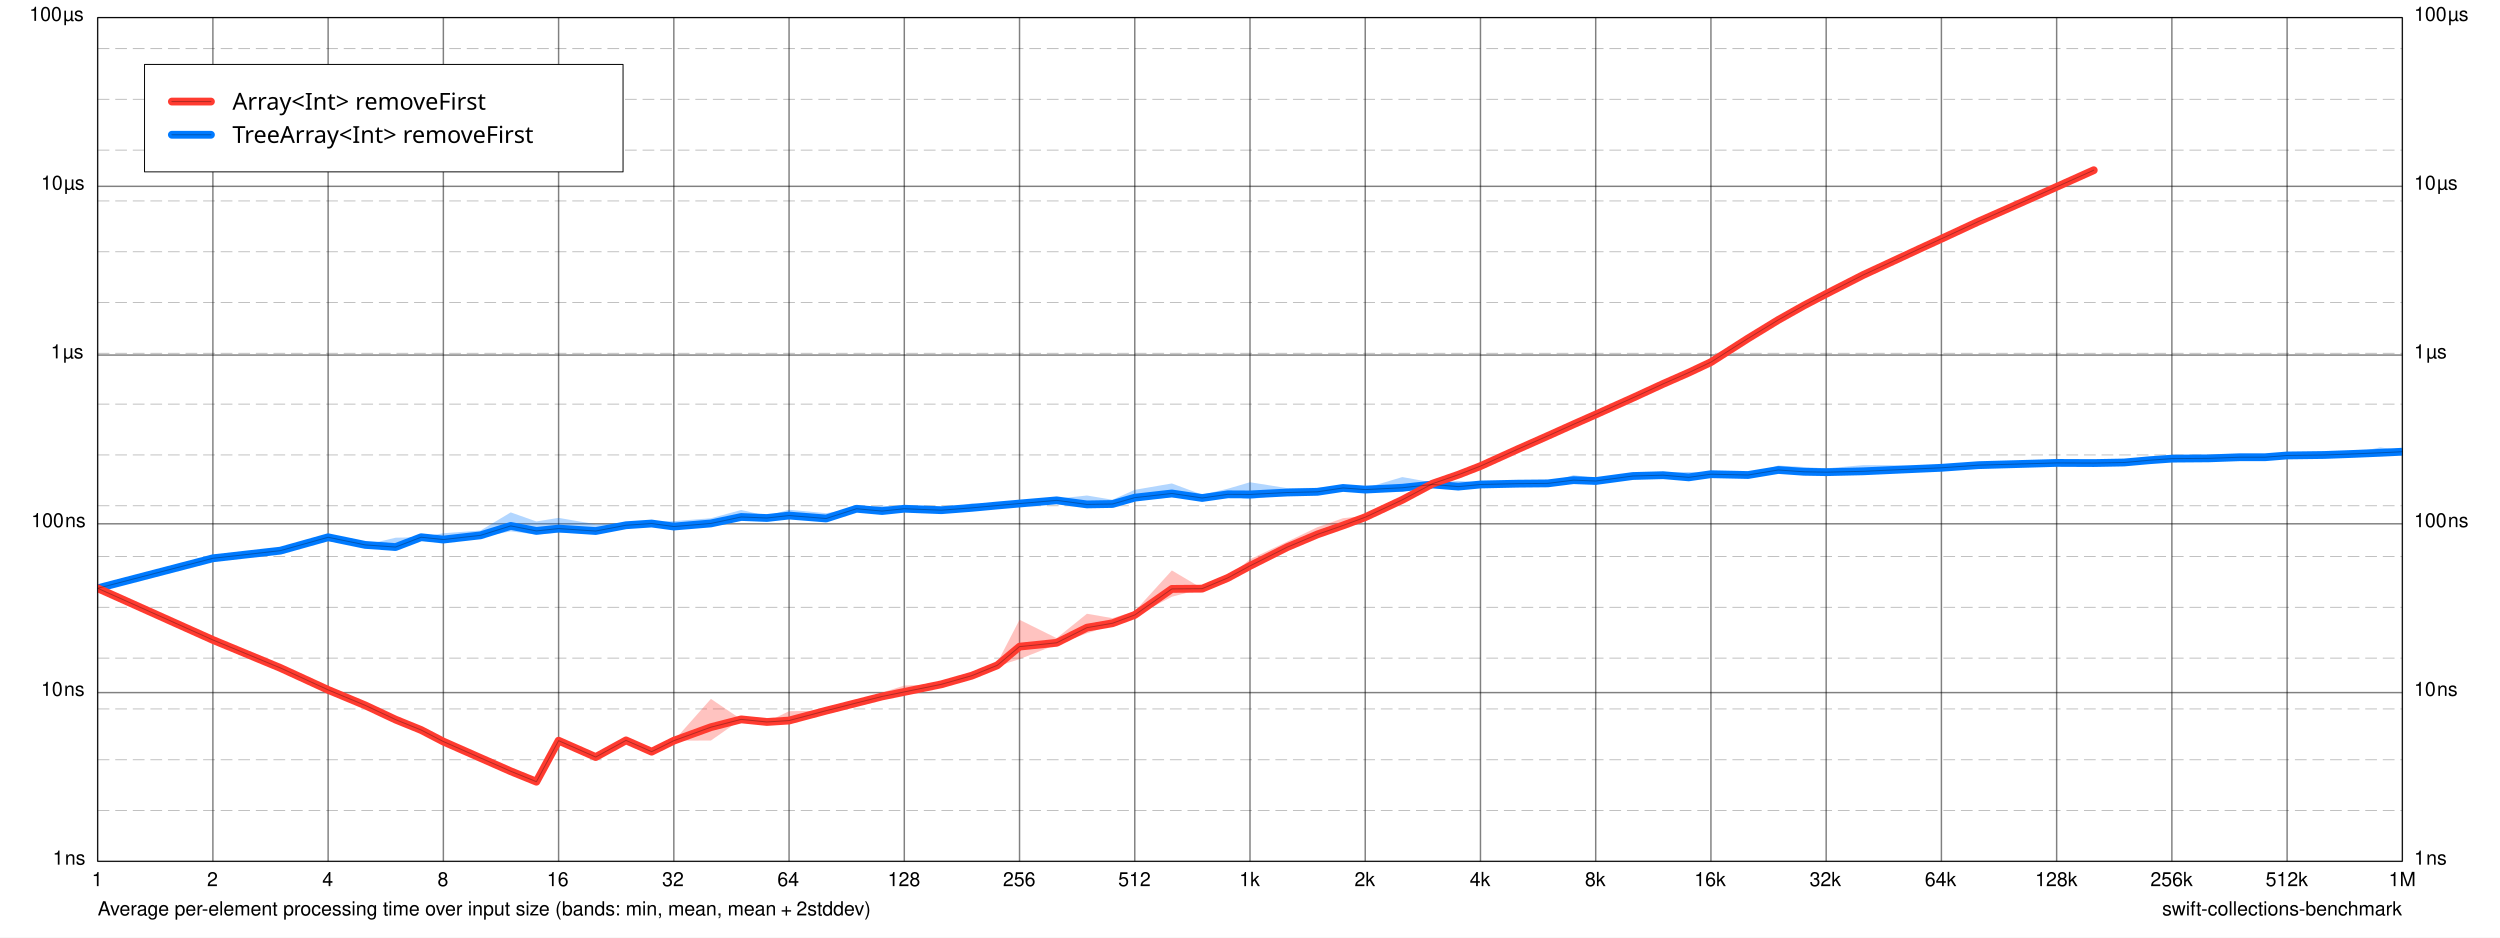
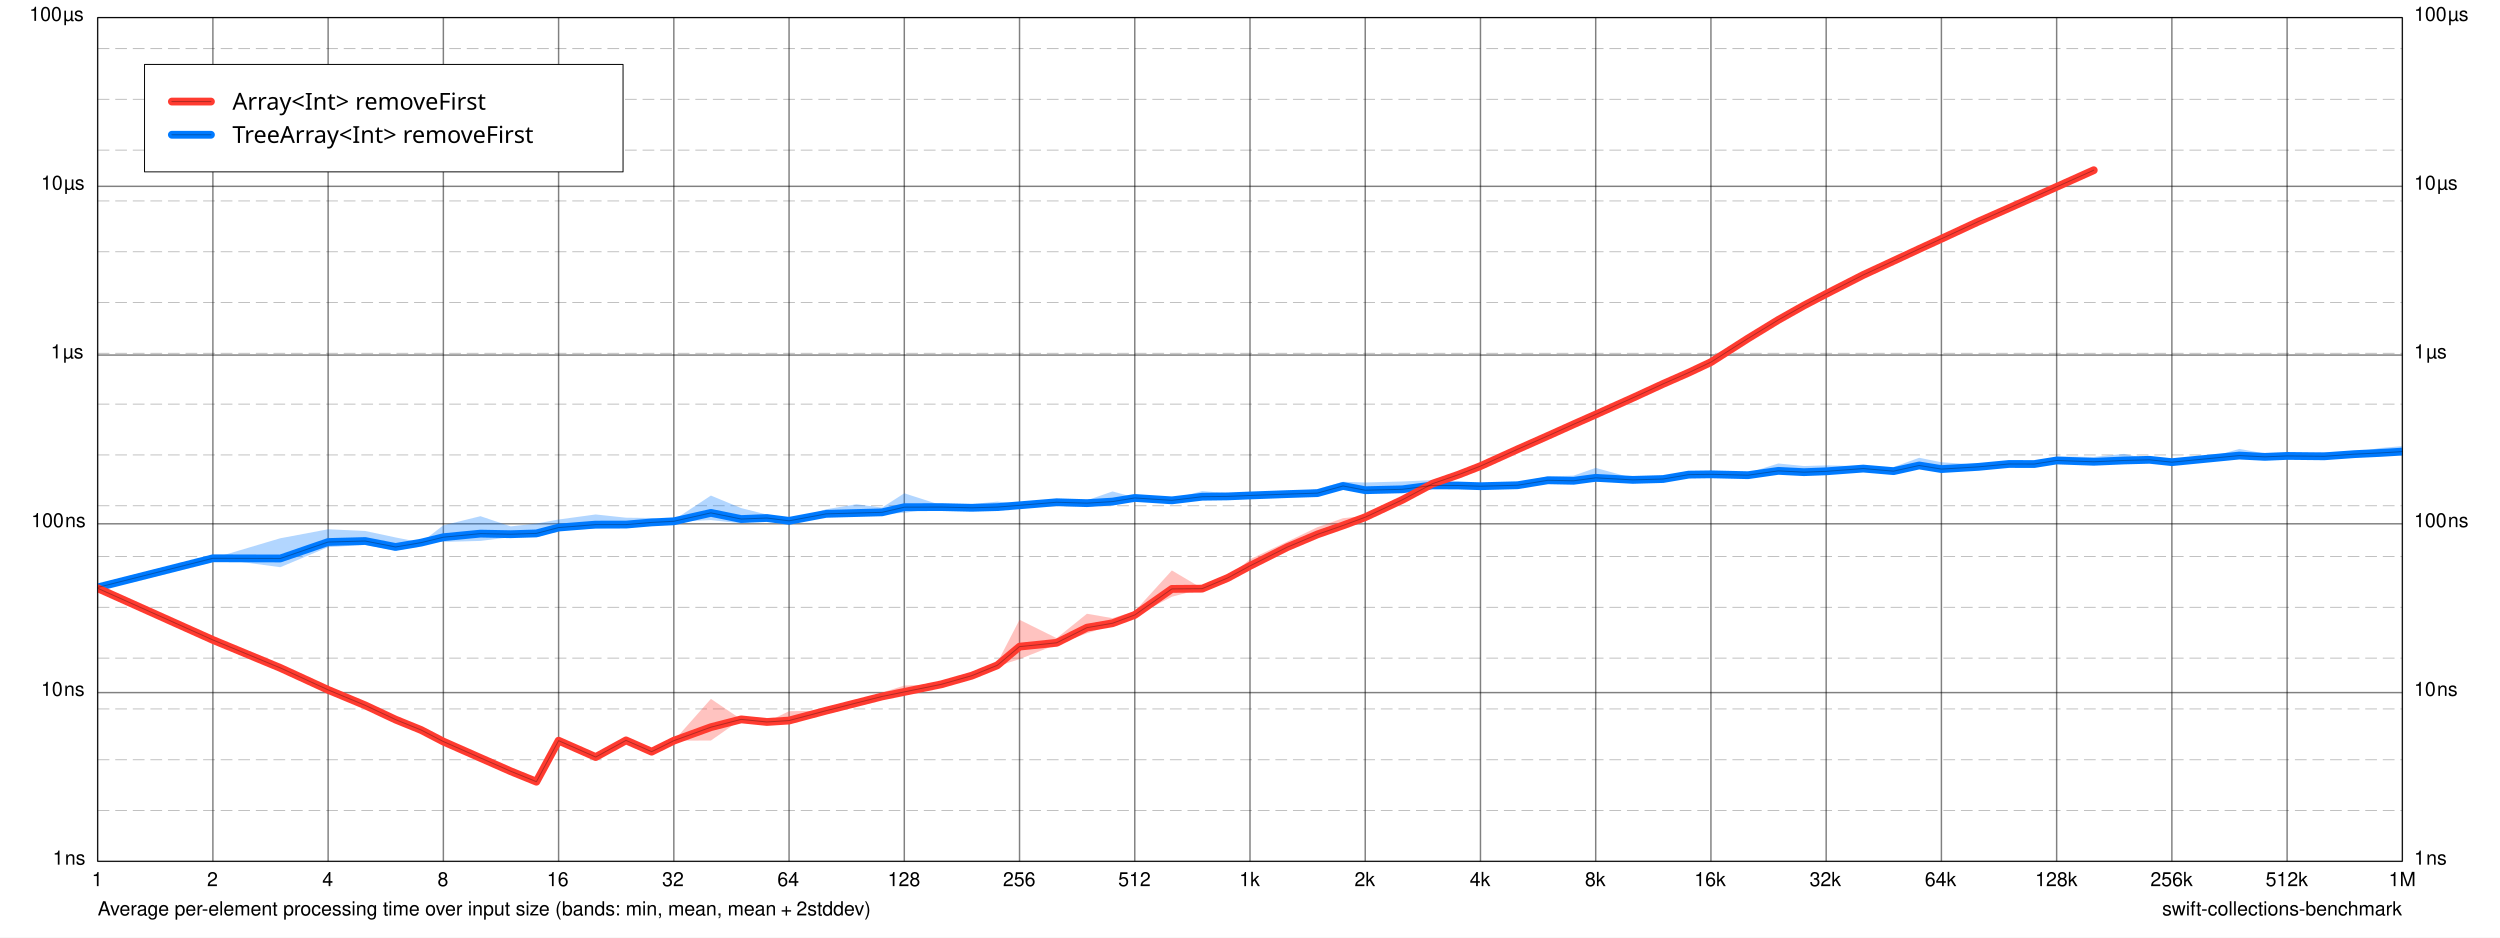
<svg xmlns="http://www.w3.org/2000/svg" xmlns:xlink="http://www.w3.org/1999/xlink" width="1280.0px" height="480.0px" viewBox="0.0 0.0 1280.0 480.0" version="1.1">
  <path d="M 0 0 L 0 480 L 1280 480 L 1280 0 z" fill="#FFFFFF" fill-opacity="1.0" stroke="none" />
  <text x="50" y="468.7" font-family="Helvetica" font-size="10" font-weight="normal" font-style="normal" fill="#000000" fill-opacity="1">Average per-element processing time over input size (bands: min, mean, mean + 2stddev)</text>
  <a xlink:href="https://github.com/apple/swift-collections-benchmark">
    <text x="1107" y="468.7" font-family="Helvetica" font-size="10" font-weight="normal" font-style="normal" fill="#000000" fill-opacity="1">swift-collections-benchmark</text>
  </a>
  <path d="M 50 9 L 50 441" fill="none" stroke-width="0.75" stroke="#000000" stroke-opacity="0.498" stroke-linecap="butt" stroke-linejoin="round" />
  <text x="47" y="453.7" font-family="Helvetica" font-size="10" font-weight="normal" font-style="normal" fill="#000000" fill-opacity="1">1</text>
  <path d="M 109 9 L 109 441" fill="none" stroke-width="0.75" stroke="#000000" stroke-opacity="0.498" stroke-linecap="butt" stroke-linejoin="round" />
  <text x="106" y="453.7" font-family="Helvetica" font-size="10" font-weight="normal" font-style="normal" fill="#000000" fill-opacity="1">2</text>
  <path d="M 168 9 L 168 441" fill="none" stroke-width="0.75" stroke="#000000" stroke-opacity="0.498" stroke-linecap="butt" stroke-linejoin="round" />
  <text x="165" y="453.7" font-family="Helvetica" font-size="10" font-weight="normal" font-style="normal" fill="#000000" fill-opacity="1">4</text>
  <path d="M 227 9 L 227 441" fill="none" stroke-width="0.75" stroke="#000000" stroke-opacity="0.498" stroke-linecap="butt" stroke-linejoin="round" />
  <text x="224" y="453.7" font-family="Helvetica" font-size="10" font-weight="normal" font-style="normal" fill="#000000" fill-opacity="1">8</text>
  <path d="M 286 9 L 286 441" fill="none" stroke-width="0.75" stroke="#000000" stroke-opacity="0.498" stroke-linecap="butt" stroke-linejoin="round" />
  <text x="280" y="453.7" font-family="Helvetica" font-size="10" font-weight="normal" font-style="normal" fill="#000000" fill-opacity="1">16</text>
  <path d="M 345 9 L 345 441" fill="none" stroke-width="0.75" stroke="#000000" stroke-opacity="0.498" stroke-linecap="butt" stroke-linejoin="round" />
  <text x="339" y="453.7" font-family="Helvetica" font-size="10" font-weight="normal" font-style="normal" fill="#000000" fill-opacity="1">32</text>
  <path d="M 404 9 L 404 441" fill="none" stroke-width="0.75" stroke="#000000" stroke-opacity="0.498" stroke-linecap="butt" stroke-linejoin="round" />
  <text x="398" y="453.7" font-family="Helvetica" font-size="10" font-weight="normal" font-style="normal" fill="#000000" fill-opacity="1">64</text>
  <path d="M 463 9 L 463 441" fill="none" stroke-width="0.75" stroke="#000000" stroke-opacity="0.498" stroke-linecap="butt" stroke-linejoin="round" />
  <text x="454.5" y="453.7" font-family="Helvetica" font-size="10" font-weight="normal" font-style="normal" fill="#000000" fill-opacity="1">128</text>
  <path d="M 522 9 L 522 441" fill="none" stroke-width="0.75" stroke="#000000" stroke-opacity="0.498" stroke-linecap="butt" stroke-linejoin="round" />
  <text x="513.5" y="453.7" font-family="Helvetica" font-size="10" font-weight="normal" font-style="normal" fill="#000000" fill-opacity="1">256</text>
  <path d="M 581 9 L 581 441" fill="none" stroke-width="0.75" stroke="#000000" stroke-opacity="0.498" stroke-linecap="butt" stroke-linejoin="round" />
  <text x="572.5" y="453.7" font-family="Helvetica" font-size="10" font-weight="normal" font-style="normal" fill="#000000" fill-opacity="1">512</text>
  <path d="M 640 9 L 640 441" fill="none" stroke-width="0.75" stroke="#000000" stroke-opacity="0.498" stroke-linecap="butt" stroke-linejoin="round" />
  <text x="634.5" y="453.7" font-family="Helvetica" font-size="10" font-weight="normal" font-style="normal" fill="#000000" fill-opacity="1">1k</text>
  <path d="M 699 9 L 699 441" fill="none" stroke-width="0.75" stroke="#000000" stroke-opacity="0.498" stroke-linecap="butt" stroke-linejoin="round" />
  <text x="693.5" y="453.7" font-family="Helvetica" font-size="10" font-weight="normal" font-style="normal" fill="#000000" fill-opacity="1">2k</text>
  <path d="M 758 9 L 758 441" fill="none" stroke-width="0.75" stroke="#000000" stroke-opacity="0.498" stroke-linecap="butt" stroke-linejoin="round" />
  <text x="752.5" y="453.7" font-family="Helvetica" font-size="10" font-weight="normal" font-style="normal" fill="#000000" fill-opacity="1">4k</text>
  <path d="M 817 9 L 817 441" fill="none" stroke-width="0.75" stroke="#000000" stroke-opacity="0.498" stroke-linecap="butt" stroke-linejoin="round" />
  <text x="811.5" y="453.7" font-family="Helvetica" font-size="10" font-weight="normal" font-style="normal" fill="#000000" fill-opacity="1">8k</text>
  <path d="M 876 9 L 876 441" fill="none" stroke-width="0.75" stroke="#000000" stroke-opacity="0.498" stroke-linecap="butt" stroke-linejoin="round" />
  <text x="867.5" y="453.7" font-family="Helvetica" font-size="10" font-weight="normal" font-style="normal" fill="#000000" fill-opacity="1">16k</text>
  <path d="M 935 9 L 935 441" fill="none" stroke-width="0.75" stroke="#000000" stroke-opacity="0.498" stroke-linecap="butt" stroke-linejoin="round" />
  <text x="926.5" y="453.7" font-family="Helvetica" font-size="10" font-weight="normal" font-style="normal" fill="#000000" fill-opacity="1">32k</text>
  <path d="M 994 9 L 994 441" fill="none" stroke-width="0.75" stroke="#000000" stroke-opacity="0.498" stroke-linecap="butt" stroke-linejoin="round" />
  <text x="985.5" y="453.7" font-family="Helvetica" font-size="10" font-weight="normal" font-style="normal" fill="#000000" fill-opacity="1">64k</text>
  <path d="M 1053 9 L 1053 441" fill="none" stroke-width="0.75" stroke="#000000" stroke-opacity="0.498" stroke-linecap="butt" stroke-linejoin="round" />
  <text x="1042" y="453.7" font-family="Helvetica" font-size="10" font-weight="normal" font-style="normal" fill="#000000" fill-opacity="1">128k</text>
  <path d="M 1112 9 L 1112 441" fill="none" stroke-width="0.75" stroke="#000000" stroke-opacity="0.498" stroke-linecap="butt" stroke-linejoin="round" />
  <text x="1101" y="453.7" font-family="Helvetica" font-size="10" font-weight="normal" font-style="normal" fill="#000000" fill-opacity="1">256k</text>
  <path d="M 1171 9 L 1171 441" fill="none" stroke-width="0.75" stroke="#000000" stroke-opacity="0.498" stroke-linecap="butt" stroke-linejoin="round" />
  <text x="1160" y="453.7" font-family="Helvetica" font-size="10" font-weight="normal" font-style="normal" fill="#000000" fill-opacity="1">512k</text>
  <path d="M 1230 9 L 1230 441" fill="none" stroke-width="0.75" stroke="#000000" stroke-opacity="0.498" stroke-linecap="butt" stroke-linejoin="round" />
  <text x="1223" y="453.7" font-family="Helvetica" font-size="10" font-weight="normal" font-style="normal" fill="#000000" fill-opacity="1">1M</text>
  <path d="M 50 441 L 1230 441" fill="none" stroke-width="0.75" stroke="#000000" stroke-opacity="0.498" stroke-linecap="butt" stroke-linejoin="round" />
  <text x="27" y="442.7" font-family="Helvetica" font-size="10" font-weight="normal" font-style="normal" fill="#000000" fill-opacity="1">1 ns</text>
  <text x="1236" y="442.7" font-family="Helvetica" font-size="10" font-weight="normal" font-style="normal" fill="#000000" fill-opacity="1">1 ns</text>
  <path d="M 50 354.6 L 1230 354.6" fill="none" stroke-width="0.75" stroke="#000000" stroke-opacity="0.498" stroke-linecap="butt" stroke-linejoin="round" />
  <text x="21" y="356.3" font-family="Helvetica" font-size="10" font-weight="normal" font-style="normal" fill="#000000" fill-opacity="1">10 ns</text>
  <text x="1236" y="356.3" font-family="Helvetica" font-size="10" font-weight="normal" font-style="normal" fill="#000000" fill-opacity="1">10 ns</text>
  <path d="M 50 268.2 L 1230 268.2" fill="none" stroke-width="0.75" stroke="#000000" stroke-opacity="0.498" stroke-linecap="butt" stroke-linejoin="round" />
  <text x="16" y="269.9" font-family="Helvetica" font-size="10" font-weight="normal" font-style="normal" fill="#000000" fill-opacity="1">100 ns</text>
  <text x="1236" y="269.9" font-family="Helvetica" font-size="10" font-weight="normal" font-style="normal" fill="#000000" fill-opacity="1">100 ns</text>
  <path d="M 50 181.8 L 1230 181.8" fill="none" stroke-width="0.75" stroke="#000000" stroke-opacity="0.498" stroke-linecap="butt" stroke-linejoin="round" />
  <text x="26" y="183.5" font-family="Helvetica" font-size="10" font-weight="normal" font-style="normal" fill="#000000" fill-opacity="1">1 µs</text>
  <text x="1236" y="183.5" font-family="Helvetica" font-size="10" font-weight="normal" font-style="normal" fill="#000000" fill-opacity="1">1 µs</text>
  <path d="M 50 95.4 L 1230 95.4" fill="none" stroke-width="0.75" stroke="#000000" stroke-opacity="0.498" stroke-linecap="butt" stroke-linejoin="round" />
  <text x="21" y="97.1" font-family="Helvetica" font-size="10" font-weight="normal" font-style="normal" fill="#000000" fill-opacity="1">10 µs</text>
  <text x="1236" y="97.1" font-family="Helvetica" font-size="10" font-weight="normal" font-style="normal" fill="#000000" fill-opacity="1">10 µs</text>
  <path d="M 50 9 L 1230 9" fill="none" stroke-width="0.75" stroke="#000000" stroke-opacity="0.498" stroke-linecap="butt" stroke-linejoin="round" />
  <text x="15" y="10.7" font-family="Helvetica" font-size="10" font-weight="normal" font-style="normal" fill="#000000" fill-opacity="1">100 µs</text>
  <text x="1236" y="10.7" font-family="Helvetica" font-size="10" font-weight="normal" font-style="normal" fill="#000000" fill-opacity="1">100 µs</text>
  <path d="M 50 414.99 L 1230 414.99" fill="none" stroke-width="0.5" stroke="#000000" stroke-opacity="0.259" stroke-linecap="butt" stroke-linejoin="round" stroke-dasharray="6 3" stroke-dashoffset="0" />
  <path d="M 50 388.98 L 1230 388.98" fill="none" stroke-width="0.5" stroke="#000000" stroke-opacity="0.259" stroke-linecap="butt" stroke-linejoin="round" stroke-dasharray="6 3" stroke-dashoffset="0" />
  <path d="M 50 362.97 L 1230 362.97" fill="none" stroke-width="0.5" stroke="#000000" stroke-opacity="0.259" stroke-linecap="butt" stroke-linejoin="round" stroke-dasharray="6 3" stroke-dashoffset="0" />
  <path d="M 50 336.96 L 1230 336.96" fill="none" stroke-width="0.5" stroke="#000000" stroke-opacity="0.259" stroke-linecap="butt" stroke-linejoin="round" stroke-dasharray="6 3" stroke-dashoffset="0" />
  <path d="M 50 310.96 L 1230 310.96" fill="none" stroke-width="0.5" stroke="#000000" stroke-opacity="0.259" stroke-linecap="butt" stroke-linejoin="round" stroke-dasharray="6 3" stroke-dashoffset="0" />
  <path d="M 50 284.95 L 1230 284.95" fill="none" stroke-width="0.5" stroke="#000000" stroke-opacity="0.259" stroke-linecap="butt" stroke-linejoin="round" stroke-dasharray="6 3" stroke-dashoffset="0" />
  <path d="M 50 258.94 L 1230 258.94" fill="none" stroke-width="0.5" stroke="#000000" stroke-opacity="0.259" stroke-linecap="butt" stroke-linejoin="round" stroke-dasharray="6 3" stroke-dashoffset="0" />
  <path d="M 50 232.93 L 1230 232.93" fill="none" stroke-width="0.5" stroke="#000000" stroke-opacity="0.259" stroke-linecap="butt" stroke-linejoin="round" stroke-dasharray="6 3" stroke-dashoffset="0" />
  <path d="M 50 206.92 L 1230 206.92" fill="none" stroke-width="0.5" stroke="#000000" stroke-opacity="0.259" stroke-linecap="butt" stroke-linejoin="round" stroke-dasharray="6 3" stroke-dashoffset="0" />
  <path d="M 50 180.91 L 1230 180.91" fill="none" stroke-width="0.5" stroke="#000000" stroke-opacity="0.259" stroke-linecap="butt" stroke-linejoin="round" stroke-dasharray="6 3" stroke-dashoffset="0" />
  <path d="M 50 154.9 L 1230 154.9" fill="none" stroke-width="0.5" stroke="#000000" stroke-opacity="0.259" stroke-linecap="butt" stroke-linejoin="round" stroke-dasharray="6 3" stroke-dashoffset="0" />
  <path d="M 50 128.89 L 1230 128.89" fill="none" stroke-width="0.5" stroke="#000000" stroke-opacity="0.259" stroke-linecap="butt" stroke-linejoin="round" stroke-dasharray="6 3" stroke-dashoffset="0" />
  <path d="M 50 102.88 L 1230 102.88" fill="none" stroke-width="0.5" stroke="#000000" stroke-opacity="0.259" stroke-linecap="butt" stroke-linejoin="round" stroke-dasharray="6 3" stroke-dashoffset="0" />
  <path d="M 50 76.874 L 1230 76.874" fill="none" stroke-width="0.5" stroke="#000000" stroke-opacity="0.259" stroke-linecap="butt" stroke-linejoin="round" stroke-dasharray="6 3" stroke-dashoffset="0" />
  <path d="M 50 50.865 L 1230 50.865" fill="none" stroke-width="0.5" stroke="#000000" stroke-opacity="0.259" stroke-linecap="butt" stroke-linejoin="round" stroke-dasharray="6 3" stroke-dashoffset="0" />
  <path d="M 50 24.856 L 1230 24.856" fill="none" stroke-width="0.5" stroke="#000000" stroke-opacity="0.259" stroke-linecap="butt" stroke-linejoin="round" stroke-dasharray="6 3" stroke-dashoffset="0" />
  <path d="M 74 33 L 74 88 L 319 88 L 319 33 z" fill="#FFFFFF" fill-opacity="1.0" stroke="none" />
  <clipPath id="clip-0">
    <path d="M 50 9 L 50 441 L 1230 441 L 1230 9 z" />
  </clipPath>
  <g clip-path="url(#clip-0)">
-     <path d="M 50 299.94L 109 285.84L 143.51 281.94L 168 275.08L 186.99 278.99L 202.51 275.31L 215.63 275.06L 227 273.02L 245.99 271.64L 261.51 262.34L 274.63 266.98L 286 265.15L 304.99 268.4L 320.51 267.99L 333.63 267.26L 345 266.82L 363.99 265.35L 379.51 261.1L 392.63 264.14L 404 260.99L 422.99 262.75L 438.51 260.11L 451.63 258.78L 463 260.33L 481.99 261.1L 497.51 257.69L 510.63 258.58L 522 257.48L 540.99 255.39L 556.51 253.69L 569.63 255.88L 581 250.8L 599.99 247.52L 615.51 253.29L 628.63 250.23L 640 246.91L 658.99 249.92L 674.51 249.77L 687.63 248.72L 699 249.92L 717.99 244.26L 733.51 247.04L 746.63 246.21L 758 247.05L 776.99 247.26L 792.51 247.25L 805.63 243.28L 817 244.72L 835.99 243.28L 851.51 242.04L 864.63 241.65L 876 242.16L 894.99 242.94L 910.51 238.36L 923.63 239.13L 935 239.81L 953.99 238.14L 969.51 238.2L 982.63 238.5L 994 238.44L 1013 237.67L 1028.5 236.29L 1041.6 236.07L 1053 236.55L 1072 236.78L 1087.5 236.34L 1100.6 234.6L 1112 234.67L 1131 233.52L 1146.5 232.64L 1159.6 232.85L 1171 231.96L 1190 232.6L 1205.5 231.75L 1218.6 229.07L 1230 230.56L 1230 231.54L 1218.6 232.86L 1205.5 232.61L 1190 233.08L 1171 233.65L 1159.6 234.57L 1146.5 234.64L 1131 235.09L 1112 234.88L 1100.6 236L 1087.5 236.96L 1072 237.2L 1053 237.18L 1041.6 237.81L 1028.5 238.24L 1013 238.33L 994 239.9L 982.63 240.56L 969.51 241.49L 953.99 242.49L 935 242.46L 923.63 242.45L 910.51 241.47L 894.99 243.31L 876 243.01L 864.63 245.43L 851.51 243.74L 835.99 243.88L 817 246.85L 805.63 246.78L 792.51 247.57L 776.99 247.78L 758 248.42L 746.63 250.25L 733.51 248.43L 717.99 251.87L 699 250.94L 687.63 250.23L 674.51 252.56L 658.99 253L 640 255.64L 628.63 254.15L 615.51 255.58L 599.99 254.65L 581 256.33L 569.63 258.84L 556.51 260.02L 540.99 256.46L 522 257.92L 510.63 258.89L 497.51 260.88L 481.99 261.26L 463 260.52L 451.63 262.73L 438.51 260.62L 422.99 266.48L 404 265.06L 392.63 265.61L 379.51 266.04L 363.99 268.99L 345 270.62L 333.63 268.32L 320.51 269.26L 304.99 273.21L 286 272.78L 274.63 273.7L 261.51 272.05L 245.99 275.01L 227 277.46L 215.63 275.06L 202.51 281.94L 186.99 278.99L 168 275.08L 143.51 281.94L 109 285.84L 50 301.66" fill="#007AFF" fill-opacity="0.302" stroke="none" />
+     <path d="M 50 300.75L 109 285.84L 143.51 275.59L 168 270.98L 186.99 271.86L 202.51 275.17L 215.63 277.74L 227 268.96L 245.99 264.29L 261.51 269.51L 274.63 268.06L 286 265.99L 304.99 263.4L 320.51 265.06L 333.63 265.21L 345 266.23L 363.99 253.73L 379.51 260.15L 392.63 263.44L 404 266.66L 422.99 260.75L 438.51 258.18L 451.63 259.86L 463 252.56L 481.99 258.65L 497.51 258.1L 510.63 256.83L 522 257.92L 540.99 256.54L 556.51 256.17L 569.63 251.61L 581 254.71L 599.99 255.53L 615.51 251.46L 628.63 252.49L 640 252.49L 658.99 252.54L 674.51 250.41L 687.63 246.66L 699 247.04L 717.99 246.52L 733.51 245.8L 746.63 247.74L 758 248.81L 776.99 247.1L 792.51 243.92L 805.63 243.54L 817 239.56L 835.99 244.77L 851.51 243.96L 864.63 241.11L 876 241.83L 894.99 242.16L 910.51 237.3L 923.63 238.61L 935 238.27L 953.99 238.72L 969.51 239.14L 982.63 234.38L 994 236.67L 1013 237.95L 1028.5 237.23L 1041.6 237.5L 1053 233.7L 1072 233.95L 1087.5 232.38L 1100.6 235.26L 1112 235.42L 1131 234.3L 1146.5 229.84L 1159.6 232.2L 1171 232.76L 1190 231.56L 1205.5 231.6L 1218.6 229.38L 1230 228.42L 1230 232.27L 1218.6 232.83L 1205.5 232.86L 1190 234.39L 1171 233.67L 1159.6 234.53L 1146.5 234.54L 1131 234.94L 1112 237.06L 1100.6 235.48L 1087.5 237.03L 1072 237.35L 1053 236.51L 1041.6 237.61L 1028.5 237.67L 1013 239.42L 994 241.49L 982.63 239.82L 969.51 241.99L 953.99 240.33L 935 242.46L 923.63 242.93L 910.51 242.52L 894.99 243.72L 876 243.22L 864.63 243.7L 851.51 245.73L 835.99 246.04L 817 246.63L 805.63 247.14L 792.51 246.63L 776.99 248.93L 758 248.99L 746.63 248.89L 733.51 249.53L 717.99 252.06L 699 252.49L 687.63 249.6L 674.51 253.24L 658.99 253.13L 640 254.11L 628.63 254.76L 615.51 255.38L 599.99 256.41L 581 255.04L 569.63 258.84L 556.51 258.14L 540.99 257.37L 522 259L 510.63 260.67L 497.51 260.68L 481.99 259.98L 463 262.56L 451.63 263.21L 438.51 264.39L 422.99 263.96L 404 266.67L 392.63 265.87L 379.51 267.94L 363.99 266.3L 345 267.14L 333.63 268.32L 320.51 269.93L 304.99 270.62L 286 271.69L 274.63 275.06L 261.51 275.04L 245.99 276.95L 227 277.46L 215.63 277.87L 202.51 281.94L 186.99 278.99L 168 280.14L 143.51 290.41L 109 285.84L 50 300.75" fill="#007AFF" fill-opacity="0.302" stroke="none" />
    <path d="M 50 299.94L 109 327.66L 143.51 341.97L 168 351.96L 186.99 361.14L 202.51 367.18L 215.63 373.77L 227 379.68L 245.99 388.06L 261.51 394.9L 274.63 398.97L 286 379.23L 304.99 387.6L 320.51 379.08L 333.63 384.86L 345 379.23L 363.99 357.84L 379.51 368.32L 392.63 369.65L 404 364.13L 422.99 363.86L 438.51 359.92L 451.63 354.58L 463 351L 481.99 350.33L 497.51 344.16L 510.63 339.29L 522 317.32L 540.99 326.73L 556.51 314.24L 569.63 316.5L 581 312.95L 599.99 292.07L 615.51 301.25L 628.63 295.79L 640 286.33L 658.99 277.36L 674.51 269.92L 687.63 265.31L 699 264.13L 717.99 255.89L 733.51 246.15L 746.63 242.33L 758 238.63L 776.99 230.04L 792.51 223.14L 805.63 217.26L 817 212.19L 835.99 203.58L 851.51 195.82L 864.63 190.39L 876 184.26L 894.99 173.11L 910.51 163.75L 923.63 156.2L 935 150.45L 953.99 140.3L 969.51 133.56L 982.63 127.39L 994 122.19L 1013 113.26L 1028.5 106.51L 1041.6 100.72L 1053 95.611L 1072 86.678L 1072 87.322L 1053 95.682L 1041.6 100.77L 1028.5 106.61L 1013 113.48L 994 122.27L 982.63 127.49L 969.51 133.59L 953.99 140.93L 935 150.46L 923.63 156.47L 910.51 163.81L 894.99 173.33L 876 185.83L 864.63 190.92L 851.51 196.81L 835.99 203.75L 817 212.23L 805.63 217.26L 792.51 223.17L 776.99 230.04L 758 238.65L 746.63 243.34L 733.51 248.15L 717.99 255.94L 699 265.05L 687.63 270.44L 674.51 275L 658.99 281.23L 640 291.01L 628.63 295.93L 615.51 301.44L 599.99 305.53L 581 315.54L 569.63 320.05L 556.51 324.24L 540.99 329.99L 522 337.46L 510.63 341.12L 497.51 346.62L 481.99 350.37L 463 355.49L 451.63 357.31L 438.51 359.92L 422.99 363.86L 404 370.76L 392.63 369.65L 379.51 368.32L 363.99 379.14L 345 379.23L 333.63 384.86L 320.51 379.08L 304.99 387.6L 286 379.23L 274.63 400.68L 261.51 394.9L 245.99 388.06L 227 379.68L 215.63 373.77L 202.51 368.89L 186.99 361.14L 168 353.67L 143.51 341.97L 109 327.66L 50 301.66" fill="#FF3B30" fill-opacity="0.302" stroke="none" />
-     <path d="M 50 301.2L 109 285.84L 143.51 281.94L 168 275.08L 186.99 278.99L 202.51 280.09L 215.63 275.06L 227 276.25L 245.99 274.1L 261.51 269.26L 274.63 271.83L 286 270.63L 304.99 271.89L 320.51 268.93L 333.63 268.04L 345 269.59L 363.99 268L 379.51 264.69L 392.63 265.22L 404 263.96L 422.99 265.47L 438.51 260.48L 451.63 261.66L 463 260.47L 481.99 261.22L 497.51 260.02L 510.63 258.81L 522 257.81L 540.99 256.18L 556.51 258.26L 569.63 258.04L 581 254.8L 599.99 252.65L 615.51 254.97L 628.63 253.09L 640 253.15L 658.99 252.17L 674.51 251.81L 687.63 249.83L 699 250.67L 717.99 249.73L 733.51 248.06L 746.63 249.15L 758 248.06L 776.99 247.64L 792.51 247.49L 805.63 245.83L 817 246.28L 835.99 243.72L 851.51 243.29L 864.63 244.41L 876 242.79L 894.99 243.21L 910.51 240.63L 923.63 241.55L 935 241.75L 953.99 241.31L 969.51 240.6L 982.63 240.01L 994 239.51L 1013 238.16L 1028.5 237.72L 1041.6 237.35L 1053 237.01L 1072 237.09L 1087.5 236.8L 1100.6 235.63L 1112 234.82L 1131 234.67L 1146.5 234.11L 1159.6 234.11L 1171 233.2L 1190 232.95L 1205.5 232.38L 1218.6 231.83L 1230 231.28" fill="none" stroke-width="4" stroke="#007AFF" stroke-opacity="1" stroke-linecap="round" stroke-linejoin="round" />
+     <path d="M 50 300.75L 109 285.84L 143.51 285.94L 168 277.52L 186.99 277L 202.51 280.05L 215.63 277.83L 227 275.05L 245.99 273.21L 261.51 273.52L 274.63 273.1L 286 270.11L 304.99 268.6L 320.51 268.59L 333.63 267.48L 345 266.9L 363.99 262.59L 379.51 265.75L 392.63 265.22L 404 266.67L 422.99 263.09L 438.51 262.67L 451.63 262.31L 463 259.68L 481.99 259.63L 497.51 259.99L 510.63 259.63L 522 258.72L 540.99 257.15L 556.51 257.61L 569.63 256.81L 581 254.95L 599.99 256.18L 615.51 254.32L 628.63 254.15L 640 253.68L 658.99 252.98L 674.51 252.48L 687.63 248.81L 699 250.99L 717.99 250.53L 733.51 248.52L 746.63 248.58L 758 248.94L 776.99 248.44L 792.51 245.9L 805.63 246.17L 817 244.65L 835.99 245.7L 851.51 245.26L 864.63 243.01L 876 242.85L 894.99 243.3L 910.51 241.08L 923.63 241.75L 935 241.32L 953.99 239.91L 969.51 241.23L 982.63 238.32L 994 240.17L 1013 239.03L 1028.5 237.56L 1041.6 237.58L 1053 235.76L 1072 236.43L 1087.5 235.76L 1100.6 235.42L 1112 236.63L 1131 234.77L 1146.5 233.25L 1159.6 233.91L 1171 233.43L 1190 233.63L 1205.5 232.52L 1218.6 231.9L 1230 231.22" fill="none" stroke-width="4" stroke="#007AFF" stroke-opacity="1" stroke-linecap="round" stroke-linejoin="round" />
    <path d="M 50 301.2L 109 327.66L 143.51 341.97L 168 353.22L 186.99 361.14L 202.51 368.43L 215.63 373.77L 227 379.68L 245.99 388.06L 261.51 394.9L 274.63 400.23L 286 379.23L 304.99 387.6L 320.51 379.08L 333.63 384.86L 345 379.23L 363.99 372.31L 379.51 368.32L 392.63 369.65L 404 368.92L 422.99 363.86L 438.51 359.92L 451.63 356.58L 463 354.26L 481.99 350.36L 497.51 345.96L 510.63 340.63L 522 331.08L 540.99 329.11L 556.51 321.36L 569.63 319.09L 581 314.85L 599.99 301.52L 615.51 301.39L 628.63 295.89L 640 289.73L 658.99 280.18L 674.51 273.61L 687.63 269.03L 699 264.81L 717.99 255.92L 733.51 247.62L 746.63 243.07L 758 238.64L 776.99 230.04L 792.51 223.16L 805.63 217.26L 817 212.22L 835.99 203.7L 851.51 196.55L 864.63 190.78L 876 185.41L 894.99 173.28L 910.51 163.79L 923.63 156.4L 935 150.46L 953.99 140.77L 969.51 133.58L 982.63 127.47L 994 122.25L 1013 113.42L 1028.5 106.58L 1041.6 100.76L 1053 95.664L 1072 87.153" fill="none" stroke-width="4" stroke="#FF3B30" stroke-opacity="1" stroke-linecap="round" stroke-linejoin="round" />
-     <path d="M 50 301.2L 109 285.84L 143.51 281.94L 168 275.08L 186.99 278.99L 202.51 280.09L 215.63 275.06L 227 276.25L 245.99 274.1L 261.51 269.26L 274.63 271.83L 286 270.63L 304.99 271.89L 320.51 268.93L 333.63 268.04L 345 269.59L 363.99 268L 379.51 264.69L 392.63 265.22L 404 263.96L 422.99 265.47L 438.51 260.48L 451.63 261.66L 463 260.47L 481.99 261.22L 497.51 260.02L 510.63 258.81L 522 257.81L 540.99 256.18L 556.51 258.26L 569.63 258.04L 581 254.8L 599.99 252.65L 615.51 254.97L 628.63 253.09L 640 253.15L 658.99 252.17L 674.51 251.81L 687.63 249.83L 699 250.67L 717.99 249.73L 733.51 248.06L 746.63 249.15L 758 248.06L 776.99 247.64L 792.51 247.49L 805.63 245.83L 817 246.28L 835.99 243.72L 851.51 243.29L 864.63 244.41L 876 242.79L 894.99 243.21L 910.51 240.63L 923.63 241.55L 935 241.75L 953.99 241.31L 969.51 240.6L 982.63 240.01L 994 239.51L 1013 238.16L 1028.5 237.72L 1041.6 237.35L 1053 237.01L 1072 237.09L 1087.5 236.8L 1100.6 235.63L 1112 234.82L 1131 234.67L 1146.5 234.11L 1159.6 234.11L 1171 233.2L 1190 232.95L 1205.5 232.38L 1218.6 231.83L 1230 231.28" fill="none" stroke-width="0.5" stroke="#000000" stroke-opacity="0.302" stroke-linecap="round" stroke-linejoin="round" />
+     <path d="M 50 300.75L 109 285.84L 143.51 285.94L 168 277.52L 186.99 277L 202.51 280.05L 215.63 277.83L 227 275.05L 245.99 273.21L 261.51 273.52L 274.63 273.1L 286 270.11L 304.99 268.6L 320.51 268.59L 333.63 267.48L 345 266.9L 363.99 262.59L 379.51 265.75L 392.63 265.22L 404 266.67L 422.99 263.09L 438.51 262.67L 451.63 262.31L 463 259.68L 481.99 259.63L 497.51 259.99L 510.63 259.63L 522 258.72L 540.99 257.15L 556.51 257.61L 569.63 256.81L 581 254.95L 599.99 256.18L 615.51 254.32L 628.63 254.15L 640 253.68L 658.99 252.98L 674.51 252.48L 687.63 248.81L 699 250.99L 717.99 250.53L 733.51 248.52L 746.63 248.58L 758 248.94L 776.99 248.44L 792.51 245.9L 805.63 246.17L 817 244.65L 835.99 245.7L 851.51 245.26L 864.63 243.01L 876 242.85L 894.99 243.3L 910.51 241.08L 923.63 241.75L 935 241.32L 953.99 239.91L 969.51 241.23L 982.63 238.32L 994 240.17L 1013 239.03L 1028.5 237.56L 1041.6 237.58L 1053 235.76L 1072 236.43L 1087.5 235.76L 1100.6 235.42L 1112 236.63L 1131 234.77L 1146.5 233.25L 1159.6 233.91L 1171 233.43L 1190 233.63L 1205.5 232.52L 1218.6 231.9L 1230 231.22" fill="none" stroke-width="0.5" stroke="#000000" stroke-opacity="0.302" stroke-linecap="round" stroke-linejoin="round" />
    <path d="M 50 301.2L 109 327.66L 143.51 341.97L 168 353.22L 186.99 361.14L 202.51 368.43L 215.63 373.77L 227 379.68L 245.99 388.06L 261.51 394.9L 274.63 400.23L 286 379.23L 304.99 387.6L 320.51 379.08L 333.63 384.86L 345 379.23L 363.99 372.31L 379.51 368.32L 392.63 369.65L 404 368.92L 422.99 363.86L 438.51 359.92L 451.63 356.58L 463 354.26L 481.99 350.36L 497.51 345.96L 510.63 340.63L 522 331.08L 540.99 329.11L 556.51 321.36L 569.63 319.09L 581 314.85L 599.99 301.52L 615.51 301.39L 628.63 295.89L 640 289.73L 658.99 280.18L 674.51 273.61L 687.63 269.03L 699 264.81L 717.99 255.92L 733.51 247.62L 746.63 243.07L 758 238.64L 776.99 230.04L 792.51 223.16L 805.63 217.26L 817 212.22L 835.99 203.7L 851.51 196.55L 864.63 190.78L 876 185.41L 894.99 173.28L 910.51 163.79L 923.63 156.4L 935 150.46L 953.99 140.77L 969.51 133.58L 982.63 127.47L 994 122.25L 1013 113.42L 1028.5 106.58L 1041.6 100.76L 1053 95.664L 1072 87.153" fill="none" stroke-width="0.5" stroke="#000000" stroke-opacity="0.302" stroke-linecap="round" stroke-linejoin="round" />
  </g>
  <path d="M 74 33 L 74 88 L 319 88 L 319 33 z" fill="#FFFFFF" fill-opacity="0.702" stroke-width="0.5" stroke="#000000" stroke-opacity="1" stroke-linecap="round" stroke-linejoin="round" />
  <path d="M 88 52 L 108 52" fill="none" stroke-width="4" stroke="#FF3B30" stroke-opacity="1" stroke-linecap="round" stroke-linejoin="round" />
  <path d="M 88 52 L 108 52" fill="none" stroke-width="0.5" stroke="#000000" stroke-opacity="0.302" stroke-linecap="round" stroke-linejoin="round" />
  <text x="119" y="56.17" font-family="Menlo" font-size="12" font-weight="normal" font-style="normal" fill="#000000" fill-opacity="1">Array&lt;Int&gt; removeFirst</text>
  <path d="M 88 69 L 108 69" fill="none" stroke-width="4" stroke="#007AFF" stroke-opacity="1" stroke-linecap="round" stroke-linejoin="round" />
  <path d="M 88 69 L 108 69" fill="none" stroke-width="0.5" stroke="#000000" stroke-opacity="0.302" stroke-linecap="round" stroke-linejoin="round" />
  <text x="119" y="73.17" font-family="Menlo" font-size="12" font-weight="normal" font-style="normal" fill="#000000" fill-opacity="1">TreeArray&lt;Int&gt; removeFirst</text>
  <path d="M 50 9 L 50 441 L 1230 441 L 1230 9 z" fill="none" stroke-width="0.5" stroke="#000000" stroke-opacity="1" stroke-linecap="round" stroke-linejoin="round" />
</svg>
